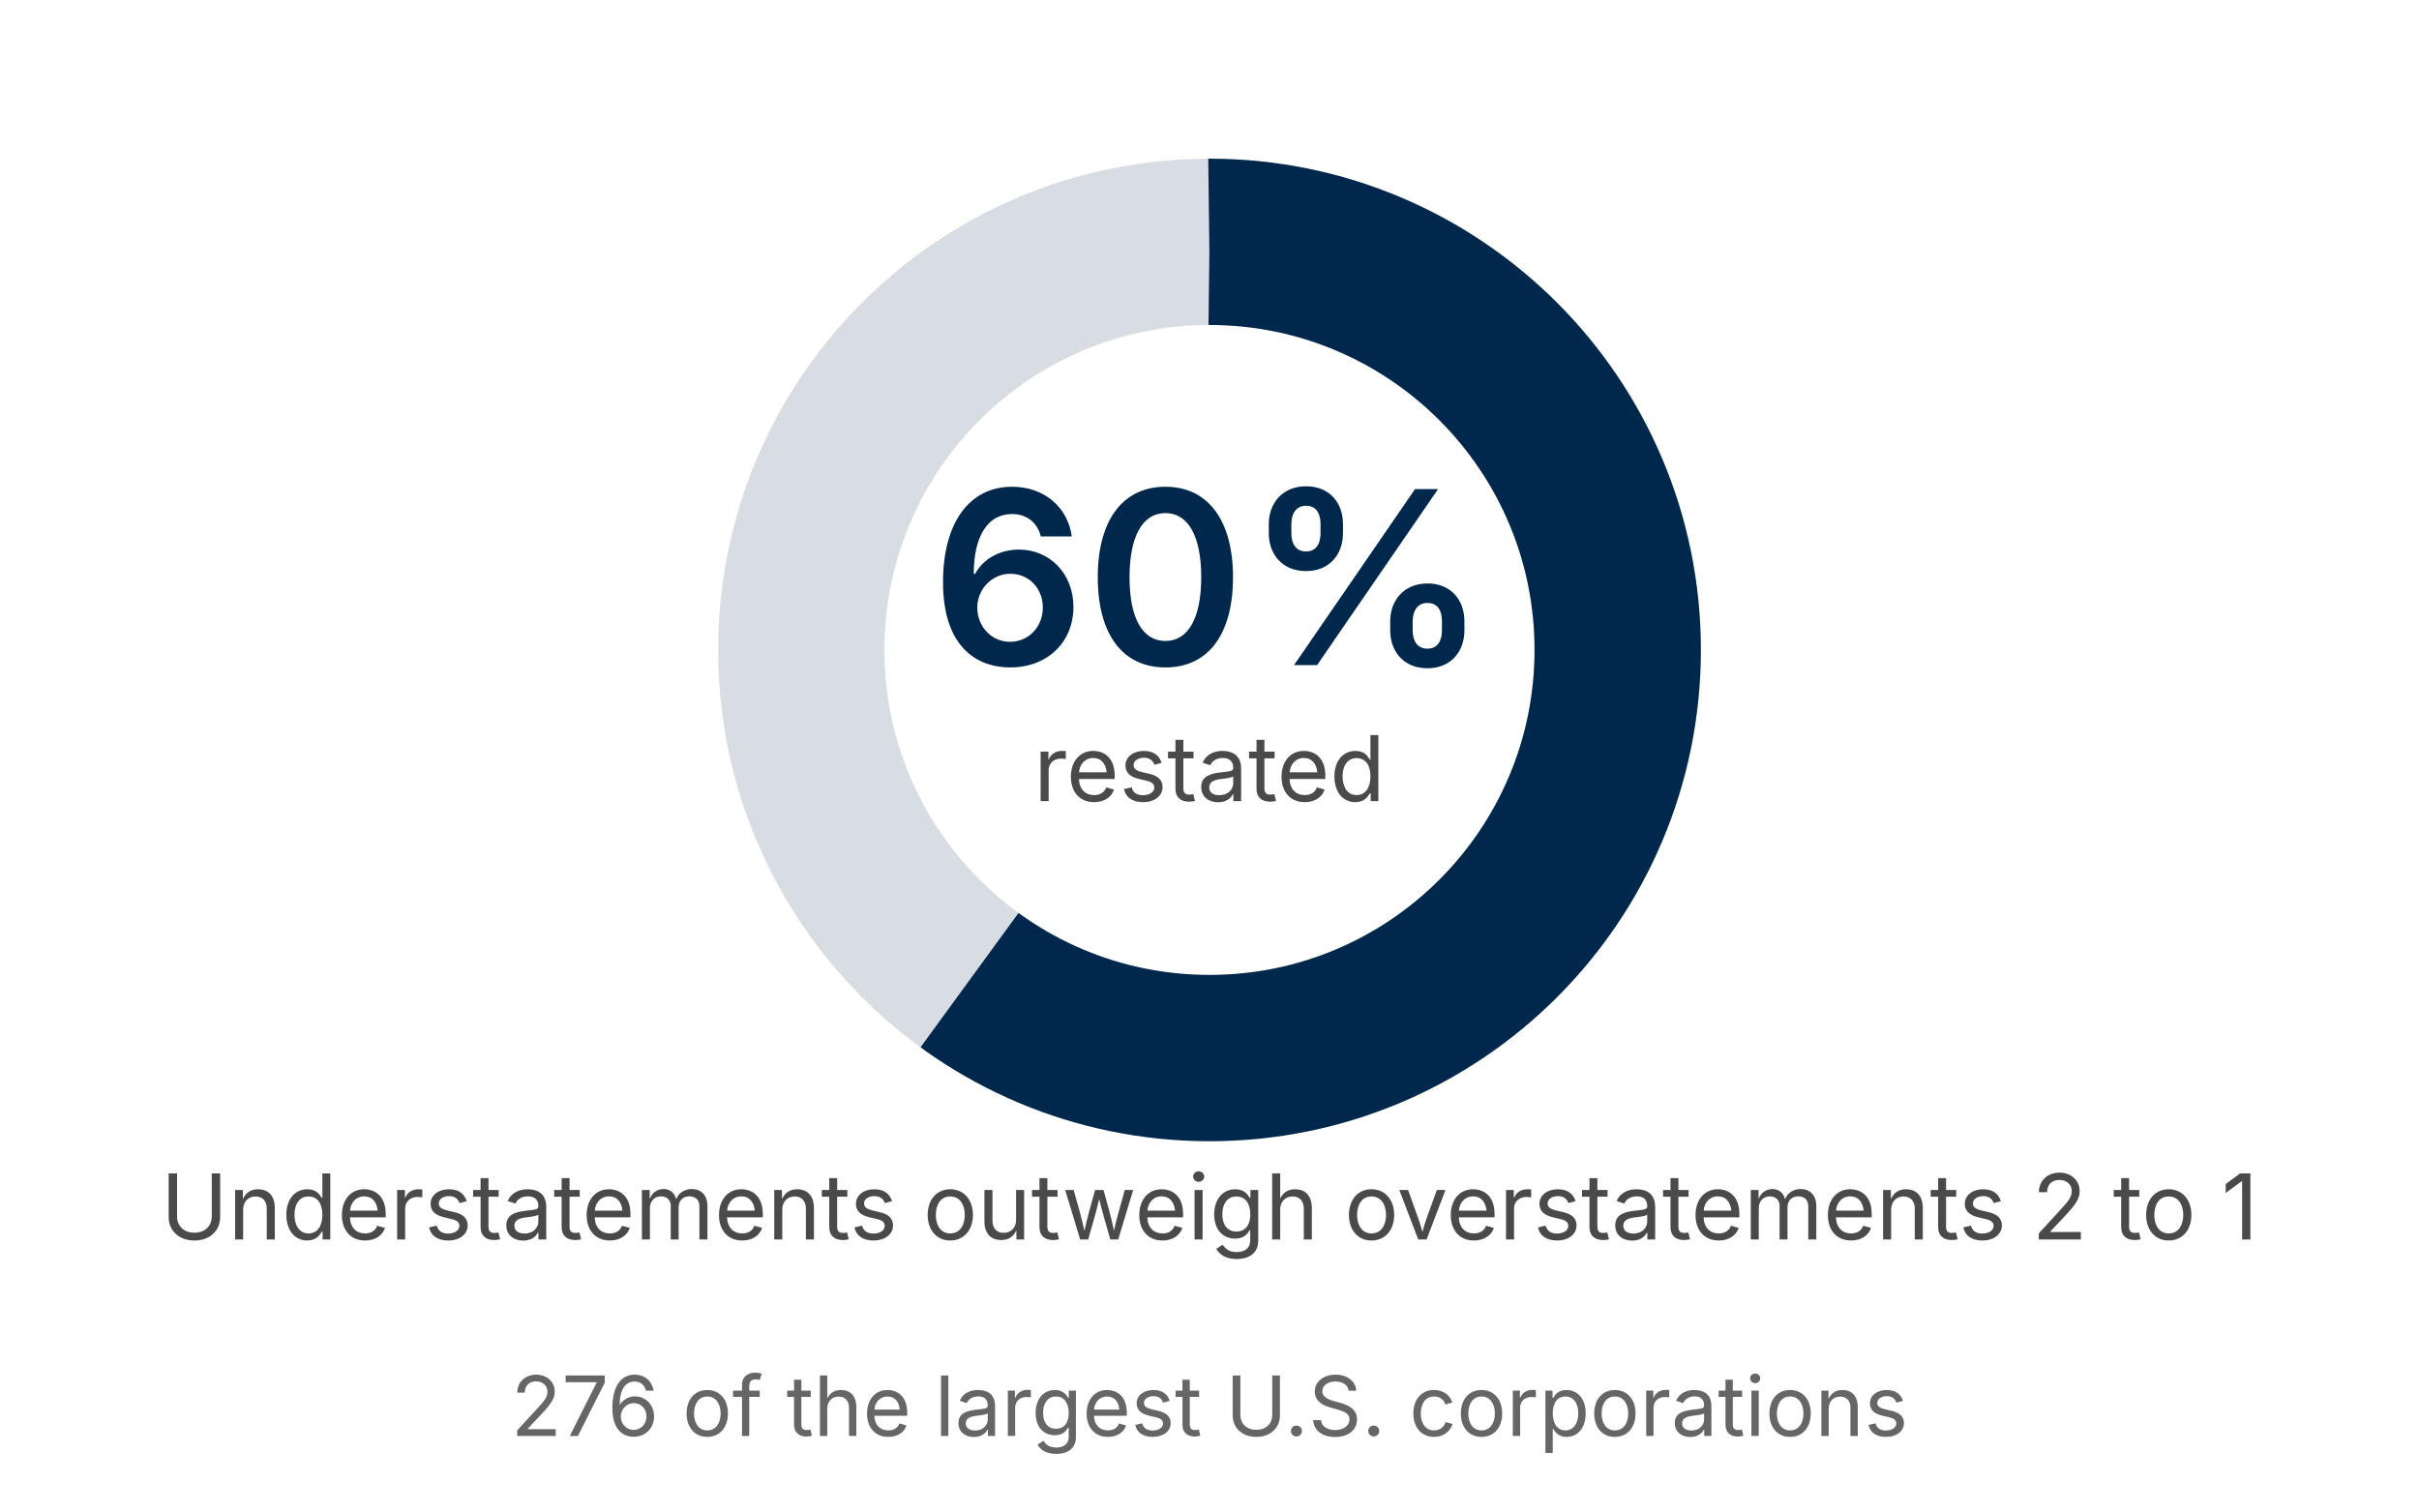
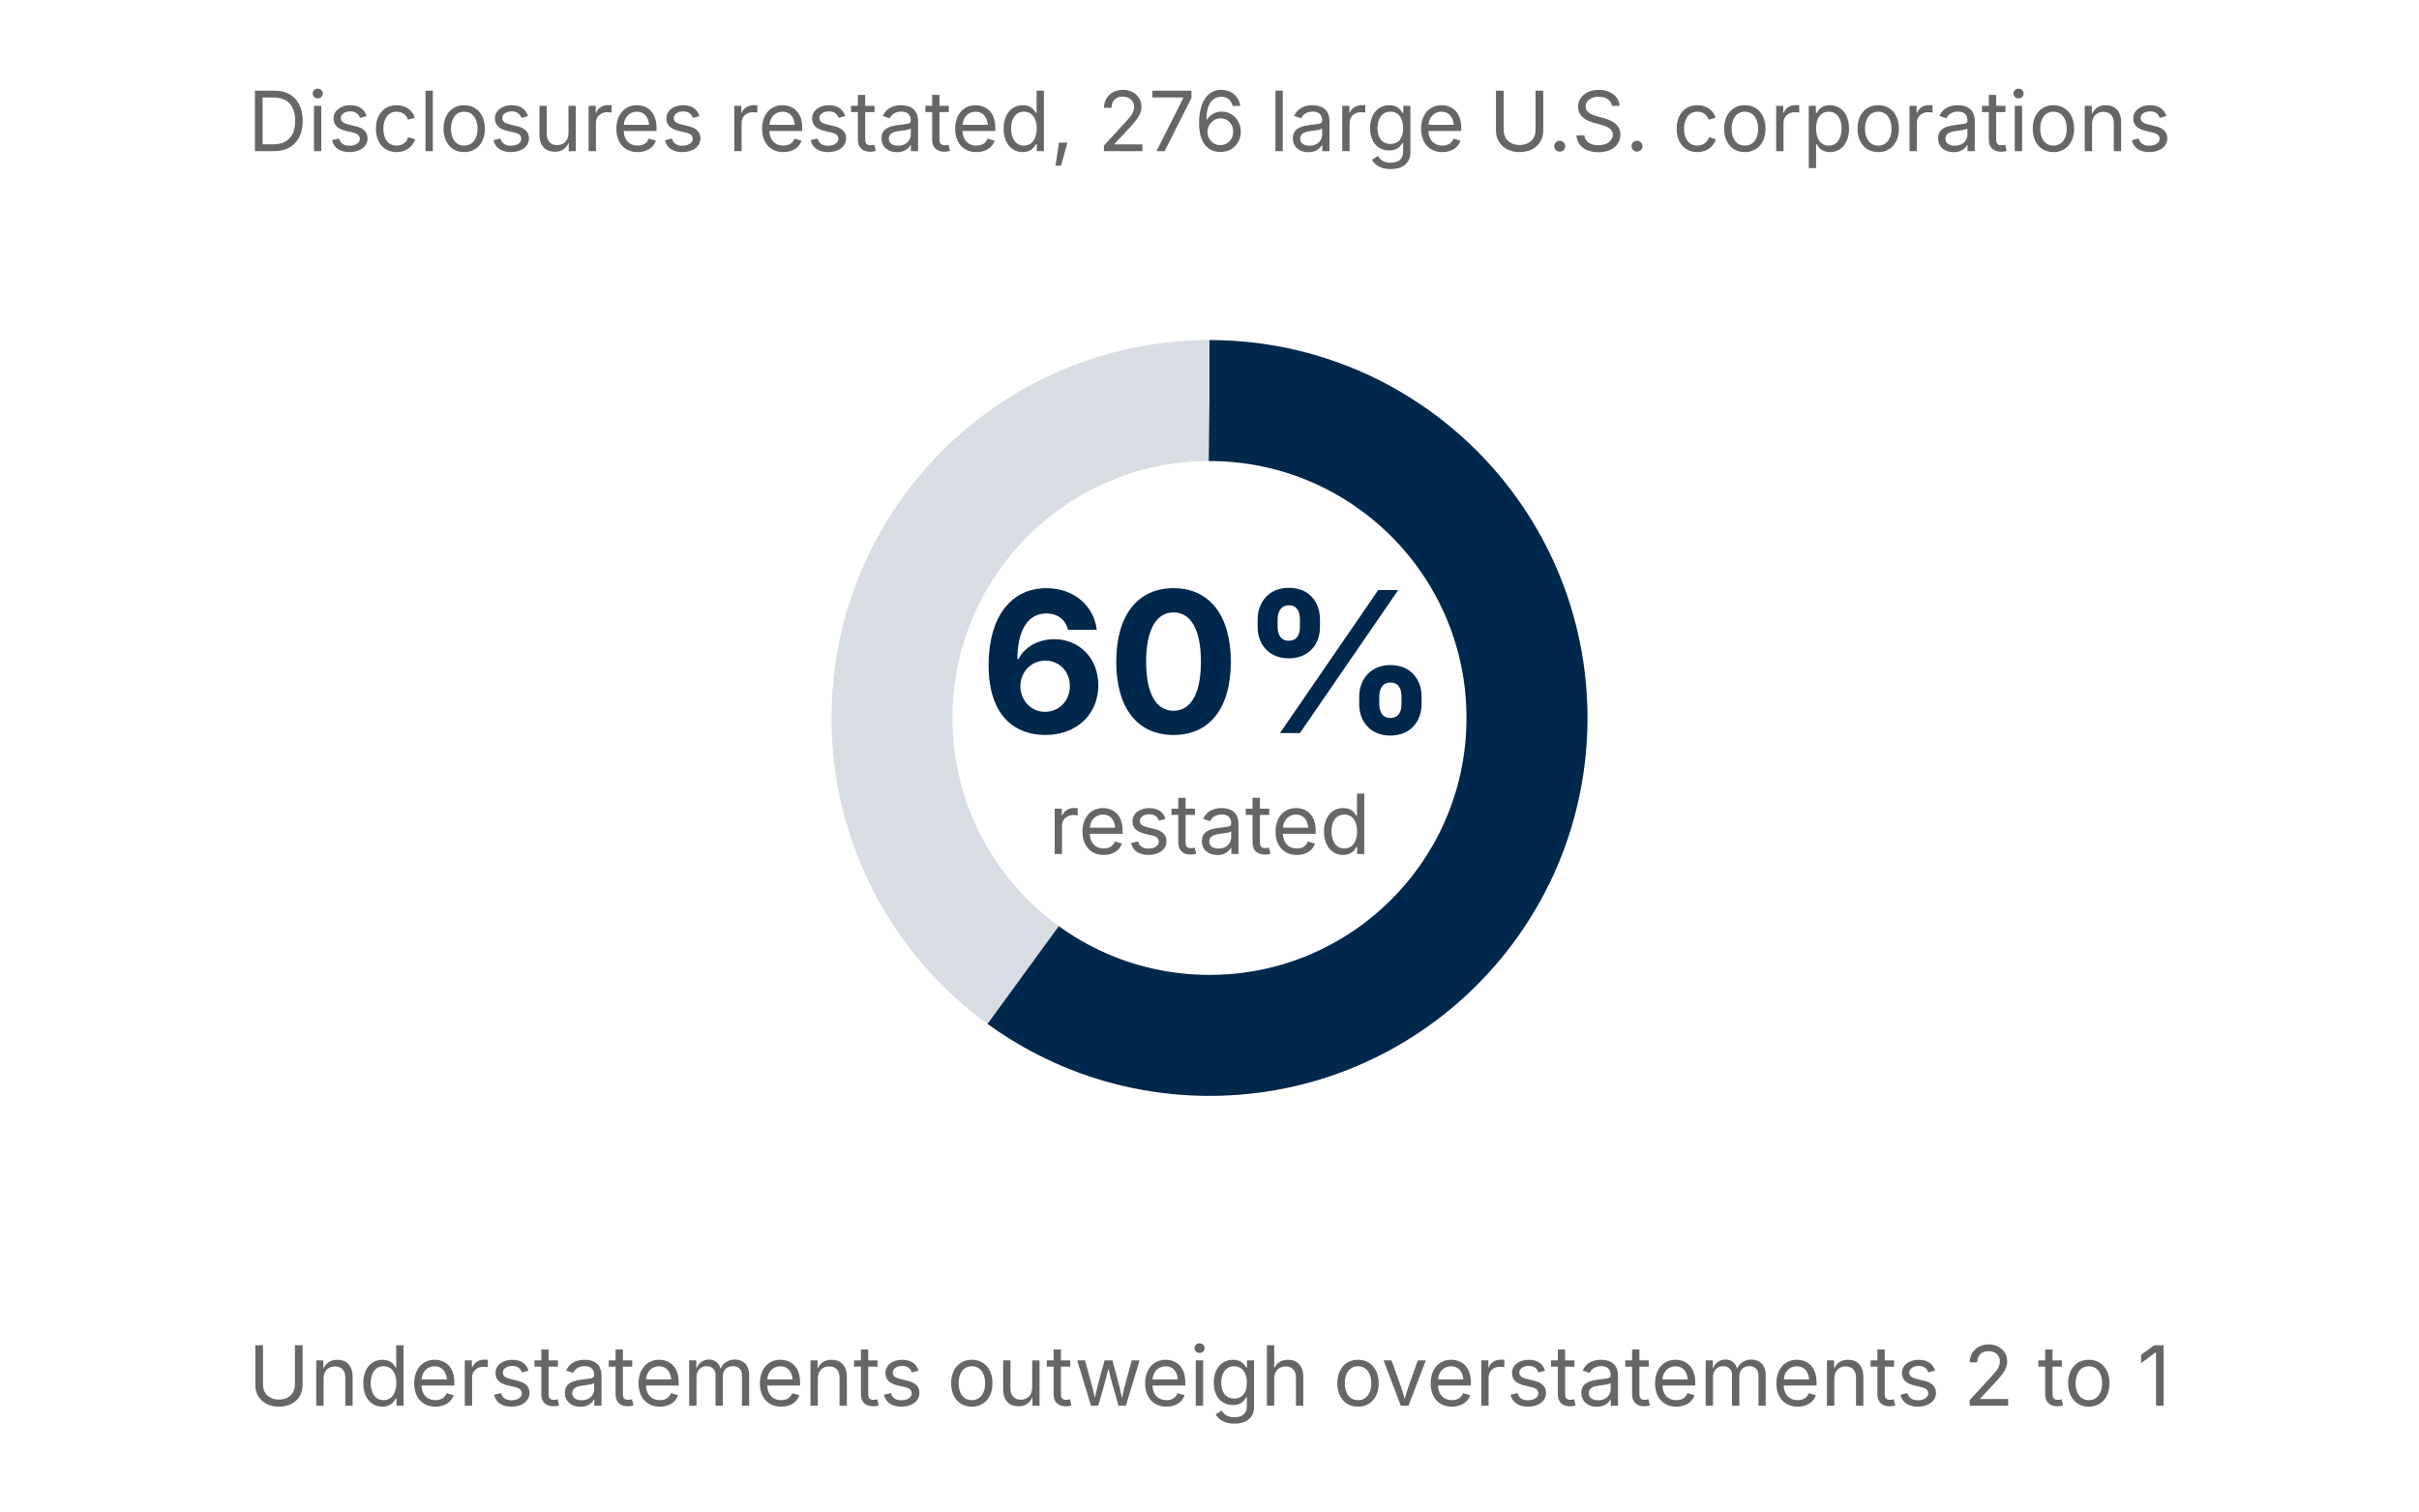
<svg xmlns="http://www.w3.org/2000/svg" viewBox="0 0 320 200" font-family="Inter, -apple-system, system-ui, sans-serif">
-   <circle cx="160" cy="86" r="54" fill="none" stroke="#d8dde3" stroke-width="22" />
-   <circle cx="160" cy="86" r="54" fill="none" stroke="#00274C" stroke-width="22" stroke-dasharray="203.6 135.7" transform="rotate(-90 160 86)" />
-   <text x="160" y="88" text-anchor="middle" font-size="32" font-weight="600" fill="#00274C">60%</text>
-   <text x="160" y="106" text-anchor="middle" font-size="12" fill="#4a4a4a">restated</text>
-   <text x="160" y="164" text-anchor="middle" font-size="12" fill="#4a4a4a">Understatements outweigh overstatements 2 to 1</text>
-   <text x="160" y="190" text-anchor="middle" font-size="11" fill="#666666">276 of the largest U.S. corporations</text>
+   <text x="160.0" y="20" text-anchor="middle" font-size="11" fill="#666666">Disclosures restated, 276 large U.S. corporations</text>
+   <circle cx="160" cy="95" r="42" fill="none" stroke="#D8DDE3" stroke-width="16" />
+   <circle cx="160" cy="95" r="42" fill="none" stroke="#00274C" stroke-width="16" stroke-dasharray="158.3 263.9" transform="rotate(-90 160 95)" />
+   <text x="160" y="97" text-anchor="middle" font-size="26" font-weight="700" fill="#00274C">60%</text>
+   <text x="160" y="113" text-anchor="middle" font-size="11" fill="#666666">restated</text>
+   <text x="160.0" y="186" text-anchor="middle" font-size="11" fill="#666666">Understatements outweigh overstatements 2 to 1</text>
</svg>
